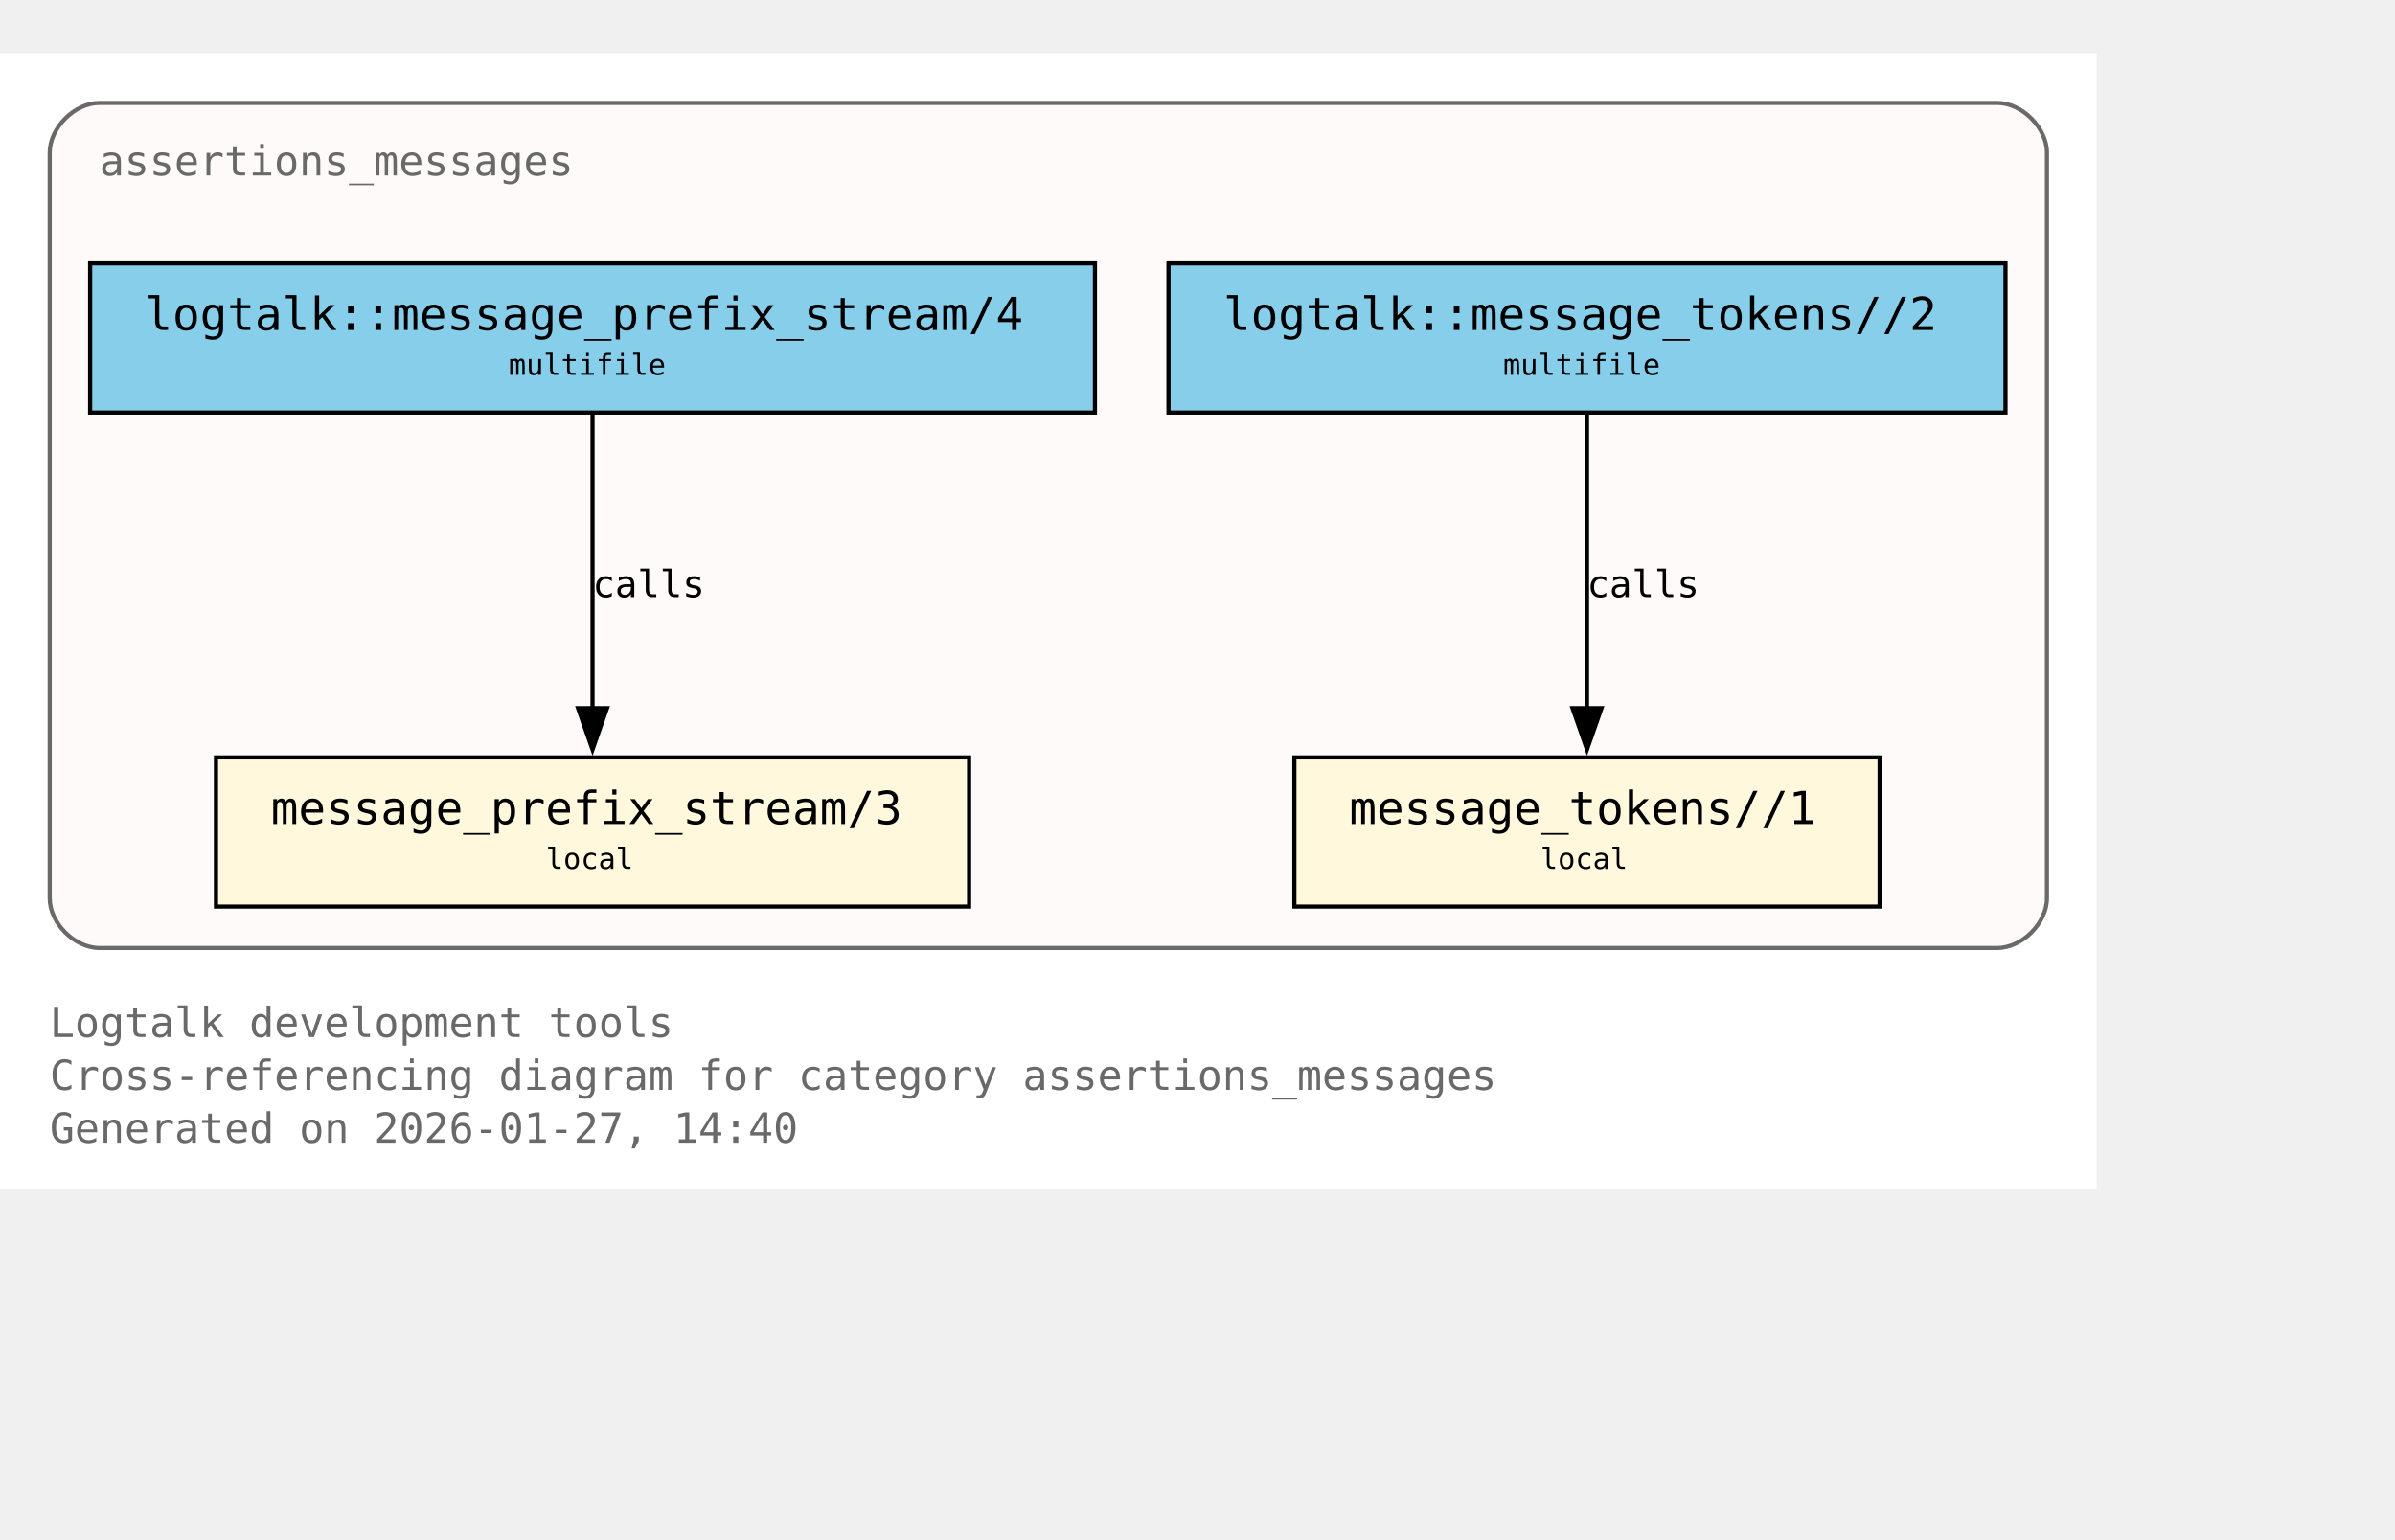
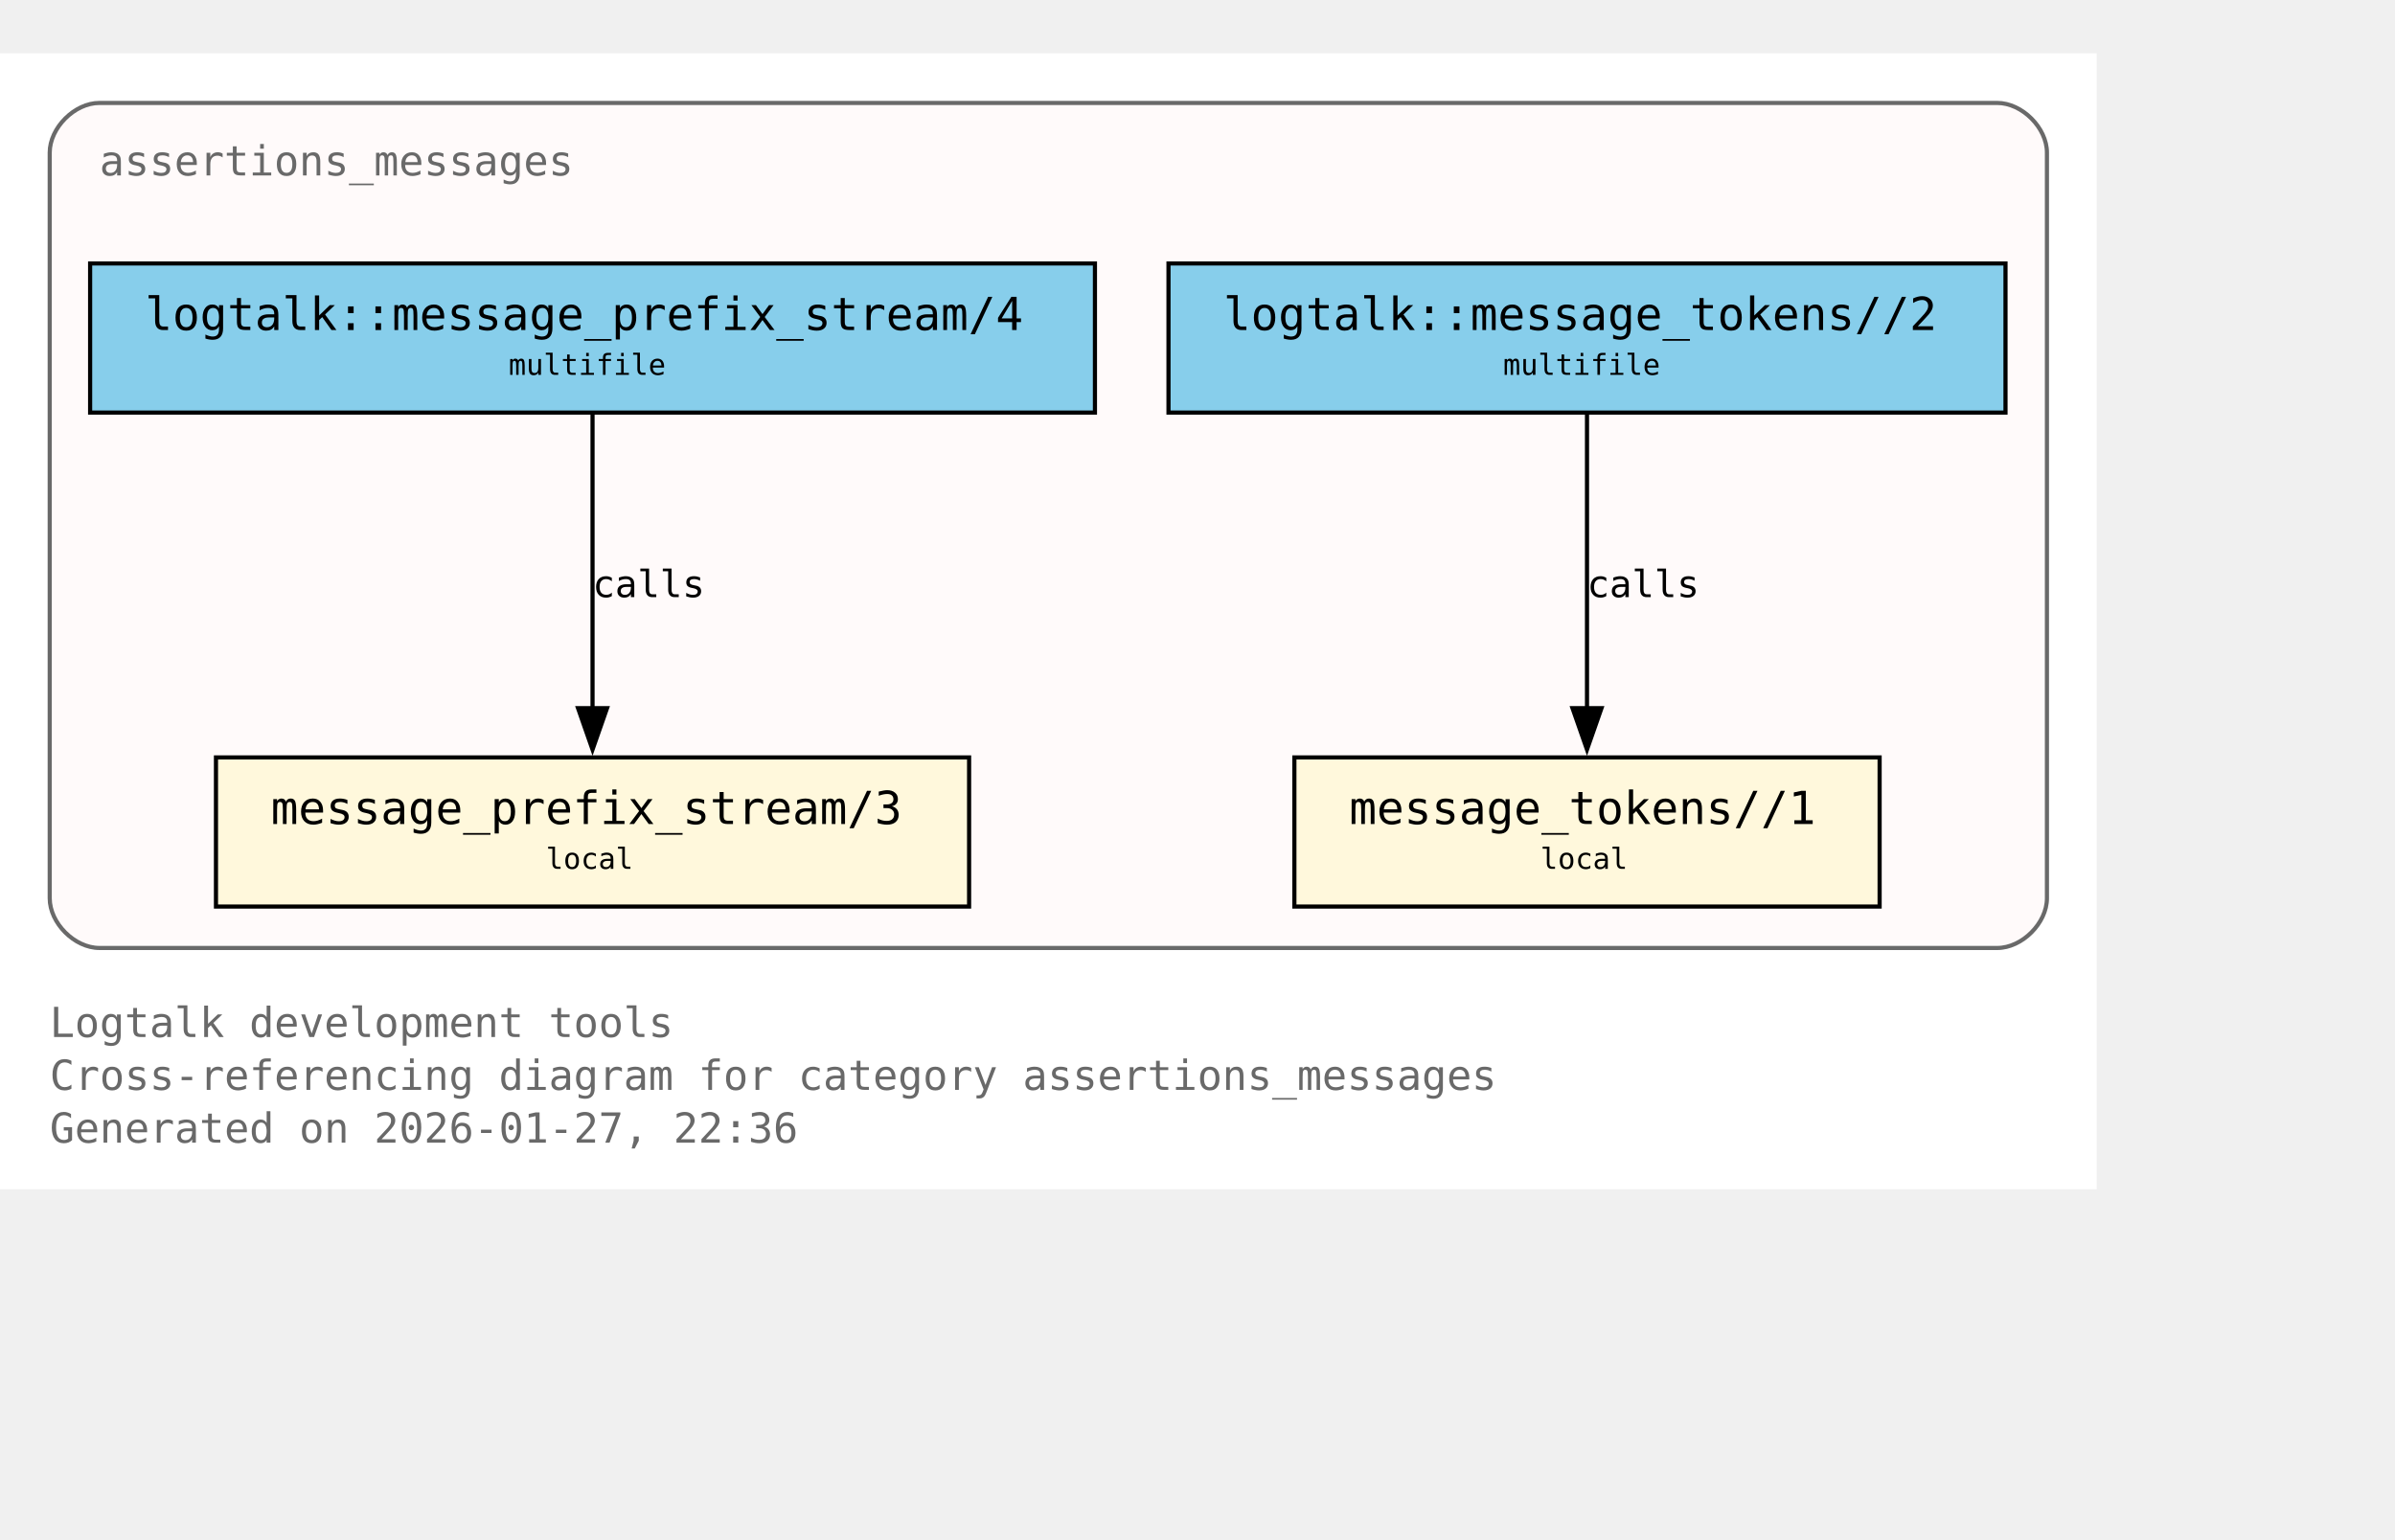
<svg xmlns="http://www.w3.org/2000/svg" xmlns:xlink="http://www.w3.org/1999/xlink" width="650pt" height="418pt" viewBox="72.00 72.00 578.00 346.00">
  <g id="graph0" class="graph" transform="scale(1 1) rotate(0) translate(76 342.25)">
    <polygon fill="white" stroke="none" points="-4,4 -4,-270.25 502,-270.25 502,4 -4,4" />
    <text xml:space="preserve" text-anchor="start" x="8" y="-32.75" font-family="Monospace" font-size="10.00" fill="dimgray">Logtalk development tools</text>
    <text xml:space="preserve" text-anchor="start" x="8" y="-20" font-family="Monospace" font-size="10.00" fill="dimgray">Cross-referencing diagram for category assertions_messages</text>
-     <text xml:space="preserve" text-anchor="start" x="8" y="-7.25" font-family="Monospace" font-size="10.00" fill="dimgray">Generated on 2026-01-27, 14:40</text>
+     <text xml:space="preserve" text-anchor="start" x="8" y="-7.25" font-family="Monospace" font-size="10.00" fill="dimgray">Generated on 2026-01-27, 22:36</text>
    <g id="clust1" class="cluster">
      <g id="a_clust1">
        <a xlink:title="assertions_messages">
          <path fill="snow" stroke="dimgray" d="M20,-54.25C20,-54.25 478,-54.25 478,-54.25 484,-54.25 490,-60.25 490,-66.25 490,-66.25 490,-246.25 490,-246.25 490,-252.25 484,-258.25 478,-258.25 478,-258.25 20,-258.25 20,-258.25 14,-258.25 8,-252.25 8,-246.25 8,-246.25 8,-66.25 8,-66.25 8,-60.25 14,-54.25 20,-54.25" />
          <g id="a_clust1_0">
-             <a xlink:href="https://github.com/LogtalkDotOrg/logtalk3/tree/5e36d22cc21c1345ca66394f84db14c7464ac5bd/tools/assertions/assertions_messages.lgt#L22" xlink:title="https://github.com/LogtalkDotOrg/logtalk3/tree/5e36d22cc21c1345ca66394f84db14c7464ac5bd/tools/assertions/assertions_messages.lgt#L22">
+             <a xlink:href="https://github.com/LogtalkDotOrg/logtalk3/tree/857e45c7d80a4ace580353f9e98f21d211d12d4d/tools/assertions/assertions_messages.lgt#L22" xlink:title="https://github.com/LogtalkDotOrg/logtalk3/tree/857e45c7d80a4ace580353f9e98f21d211d12d4d/tools/assertions/assertions_messages.lgt#L22">
              <text xml:space="preserve" text-anchor="start" x="20" y="-240.75" font-family="Monospace" font-size="10.00" fill="dimgray">assertions_messages</text>
            </a>
          </g>
        </a>
      </g>
    </g>
    <g id="node1" class="node">
      <polygon fill="cornsilk" stroke="black" points="229.88,-100.25 48.12,-100.25 48.12,-64.25 229.88,-64.25 229.88,-100.25" />
      <text xml:space="preserve" text-anchor="start" x="56.12" y="-84.95" font-family="Monospace" font-size="9.00"> </text>
      <g id="a_node1_1">
-         <a xlink:href="https://github.com/LogtalkDotOrg/logtalk3/tree/5e36d22cc21c1345ca66394f84db14c7464ac5bd/tools/assertions/assertions_messages.lgt#L42" xlink:title="https://github.com/LogtalkDotOrg/logtalk3/tree/5e36d22cc21c1345ca66394f84db14c7464ac5bd/tools/assertions/assertions_messages.lgt#L42">
+         <a xlink:href="https://github.com/LogtalkDotOrg/logtalk3/tree/857e45c7d80a4ace580353f9e98f21d211d12d4d/tools/assertions/assertions_messages.lgt#L42" xlink:title="https://github.com/LogtalkDotOrg/logtalk3/tree/857e45c7d80a4ace580353f9e98f21d211d12d4d/tools/assertions/assertions_messages.lgt#L42">
          <text xml:space="preserve" text-anchor="start" x="61.38" y="-84.17" font-family="Monospace" font-size="11.00">message_prefix_stream/3</text>
        </a>
      </g>
      <text xml:space="preserve" text-anchor="start" x="216.62" y="-84.95" font-family="Monospace" font-size="9.00"> </text>
      <text xml:space="preserve" text-anchor="start" x="56.12" y="-72.58" font-family="Monospace" font-size="9.00"> </text>
      <text xml:space="preserve" text-anchor="start" x="127.75" y="-73.35" font-family="Monospace" font-size="7.00">local</text>
      <text xml:space="preserve" text-anchor="start" x="216.62" y="-72.58" font-family="Monospace" font-size="9.00"> </text>
    </g>
    <g id="node2" class="node">
      <polygon fill="cornsilk" stroke="black" points="449.62,-100.25 308.38,-100.25 308.38,-64.25 449.62,-64.25 449.62,-100.25" />
      <text xml:space="preserve" text-anchor="start" x="316.38" y="-84.95" font-family="Monospace" font-size="9.00"> </text>
      <g id="a_node2_2">
-         <a xlink:href="https://github.com/LogtalkDotOrg/logtalk3/tree/5e36d22cc21c1345ca66394f84db14c7464ac5bd/tools/assertions/assertions_messages.lgt#L53" xlink:title="https://github.com/LogtalkDotOrg/logtalk3/tree/5e36d22cc21c1345ca66394f84db14c7464ac5bd/tools/assertions/assertions_messages.lgt#L53">
+         <a xlink:href="https://github.com/LogtalkDotOrg/logtalk3/tree/857e45c7d80a4ace580353f9e98f21d211d12d4d/tools/assertions/assertions_messages.lgt#L53" xlink:title="https://github.com/LogtalkDotOrg/logtalk3/tree/857e45c7d80a4ace580353f9e98f21d211d12d4d/tools/assertions/assertions_messages.lgt#L53">
          <text xml:space="preserve" text-anchor="start" x="321.62" y="-84.17" font-family="Monospace" font-size="11.00">message_tokens//1</text>
        </a>
      </g>
      <text xml:space="preserve" text-anchor="start" x="436.38" y="-84.95" font-family="Monospace" font-size="9.00"> </text>
      <text xml:space="preserve" text-anchor="start" x="316.38" y="-72.58" font-family="Monospace" font-size="9.00"> </text>
      <text xml:space="preserve" text-anchor="start" x="367.75" y="-73.35" font-family="Monospace" font-size="7.00">local</text>
      <text xml:space="preserve" text-anchor="start" x="436.38" y="-72.58" font-family="Monospace" font-size="9.00"> </text>
    </g>
    <g id="node3" class="node">
      <polygon fill="skyblue" stroke="black" points="260.25,-219.5 17.75,-219.5 17.75,-183.5 260.25,-183.5 260.25,-219.5" />
      <text xml:space="preserve" text-anchor="start" x="25.75" y="-204.2" font-family="Monospace" font-size="9.00"> </text>
      <g id="a_node3_3">
-         <a xlink:href="https://github.com/LogtalkDotOrg/logtalk3/tree/5e36d22cc21c1345ca66394f84db14c7464ac5bd/tools/assertions/assertions_messages.lgt#L38" xlink:title="https://github.com/LogtalkDotOrg/logtalk3/tree/5e36d22cc21c1345ca66394f84db14c7464ac5bd/tools/assertions/assertions_messages.lgt#L38">
+         <a xlink:href="https://github.com/LogtalkDotOrg/logtalk3/tree/857e45c7d80a4ace580353f9e98f21d211d12d4d/tools/assertions/assertions_messages.lgt#L38" xlink:title="https://github.com/LogtalkDotOrg/logtalk3/tree/857e45c7d80a4ace580353f9e98f21d211d12d4d/tools/assertions/assertions_messages.lgt#L38">
          <text xml:space="preserve" text-anchor="start" x="31" y="-203.43" font-family="Monospace" font-size="11.00">logtalk::message_prefix_stream/4</text>
        </a>
      </g>
      <text xml:space="preserve" text-anchor="start" x="247" y="-204.2" font-family="Monospace" font-size="9.00"> </text>
      <text xml:space="preserve" text-anchor="start" x="25.75" y="-191.82" font-family="Monospace" font-size="9.00"> </text>
      <text xml:space="preserve" text-anchor="start" x="118.75" y="-192.6" font-family="Monospace" font-size="7.00">multifile</text>
      <text xml:space="preserve" text-anchor="start" x="247" y="-191.82" font-family="Monospace" font-size="9.00"> </text>
    </g>
    <g id="edge1" class="edge">
      <g id="a_edge1">
-         <a xlink:href="https://github.com/LogtalkDotOrg/logtalk3/tree/5e36d22cc21c1345ca66394f84db14c7464ac5bd/tools/assertions/assertions_messages.lgt#L38" xlink:title="calls">
+         <a xlink:href="https://github.com/LogtalkDotOrg/logtalk3/tree/857e45c7d80a4ace580353f9e98f21d211d12d4d/tools/assertions/assertions_messages.lgt#L38" xlink:title="calls">
          <path fill="none" stroke="black" d="M139,-183.2C139,-164.5 139,-134.37 139,-112.08" />
          <polygon fill="black" stroke="black" points="142.5,-112.14 139,-102.14 135.5,-112.14 142.5,-112.14" />
        </a>
      </g>
      <g id="a_edge1-label">
-         <a xlink:href="https://github.com/LogtalkDotOrg/logtalk3/tree/5e36d22cc21c1345ca66394f84db14c7464ac5bd/tools/assertions/assertions_messages.lgt#L38" xlink:title="https://github.com/LogtalkDotOrg/logtalk3/tree/5e36d22cc21c1345ca66394f84db14c7464ac5bd/tools/assertions/assertions_messages.lgt#L38">
+         <a xlink:href="https://github.com/LogtalkDotOrg/logtalk3/tree/857e45c7d80a4ace580353f9e98f21d211d12d4d/tools/assertions/assertions_messages.lgt#L38" xlink:title="https://github.com/LogtalkDotOrg/logtalk3/tree/857e45c7d80a4ace580353f9e98f21d211d12d4d/tools/assertions/assertions_messages.lgt#L38">
          <text xml:space="preserve" text-anchor="start" x="139" y="-138.95" font-family="Monospace" font-size="9.00">calls</text>
        </a>
      </g>
    </g>
    <g id="node4" class="node">
      <polygon fill="skyblue" stroke="black" points="480,-219.5 278,-219.5 278,-183.5 480,-183.5 480,-219.5" />
      <text xml:space="preserve" text-anchor="start" x="286" y="-204.2" font-family="Monospace" font-size="9.00"> </text>
      <g id="a_node4_4">
-         <a xlink:href="https://github.com/LogtalkDotOrg/logtalk3/tree/5e36d22cc21c1345ca66394f84db14c7464ac5bd/tools/assertions/assertions_messages.lgt#L49" xlink:title="https://github.com/LogtalkDotOrg/logtalk3/tree/5e36d22cc21c1345ca66394f84db14c7464ac5bd/tools/assertions/assertions_messages.lgt#L49">
+         <a xlink:href="https://github.com/LogtalkDotOrg/logtalk3/tree/857e45c7d80a4ace580353f9e98f21d211d12d4d/tools/assertions/assertions_messages.lgt#L49" xlink:title="https://github.com/LogtalkDotOrg/logtalk3/tree/857e45c7d80a4ace580353f9e98f21d211d12d4d/tools/assertions/assertions_messages.lgt#L49">
          <text xml:space="preserve" text-anchor="start" x="291.25" y="-203.43" font-family="Monospace" font-size="11.00">logtalk::message_tokens//2</text>
        </a>
      </g>
      <text xml:space="preserve" text-anchor="start" x="466.75" y="-204.2" font-family="Monospace" font-size="9.00"> </text>
      <text xml:space="preserve" text-anchor="start" x="286" y="-191.82" font-family="Monospace" font-size="9.00"> </text>
      <text xml:space="preserve" text-anchor="start" x="358.75" y="-192.6" font-family="Monospace" font-size="7.00">multifile</text>
      <text xml:space="preserve" text-anchor="start" x="466.75" y="-191.82" font-family="Monospace" font-size="9.00"> </text>
    </g>
    <g id="edge2" class="edge">
      <g id="a_edge2">
-         <a xlink:href="https://github.com/LogtalkDotOrg/logtalk3/tree/5e36d22cc21c1345ca66394f84db14c7464ac5bd/tools/assertions/assertions_messages.lgt#L49" xlink:title="calls">
+         <a xlink:href="https://github.com/LogtalkDotOrg/logtalk3/tree/857e45c7d80a4ace580353f9e98f21d211d12d4d/tools/assertions/assertions_messages.lgt#L49" xlink:title="calls">
          <path fill="none" stroke="black" d="M379,-183.2C379,-164.5 379,-134.37 379,-112.08" />
          <polygon fill="black" stroke="black" points="382.5,-112.14 379,-102.14 375.5,-112.14 382.5,-112.14" />
        </a>
      </g>
      <g id="a_edge2-label">
-         <a xlink:href="https://github.com/LogtalkDotOrg/logtalk3/tree/5e36d22cc21c1345ca66394f84db14c7464ac5bd/tools/assertions/assertions_messages.lgt#L49" xlink:title="https://github.com/LogtalkDotOrg/logtalk3/tree/5e36d22cc21c1345ca66394f84db14c7464ac5bd/tools/assertions/assertions_messages.lgt#L49">
+         <a xlink:href="https://github.com/LogtalkDotOrg/logtalk3/tree/857e45c7d80a4ace580353f9e98f21d211d12d4d/tools/assertions/assertions_messages.lgt#L49" xlink:title="https://github.com/LogtalkDotOrg/logtalk3/tree/857e45c7d80a4ace580353f9e98f21d211d12d4d/tools/assertions/assertions_messages.lgt#L49">
          <text xml:space="preserve" text-anchor="start" x="379" y="-138.95" font-family="Monospace" font-size="9.00">calls</text>
        </a>
      </g>
    </g>
  </g>
</svg>
